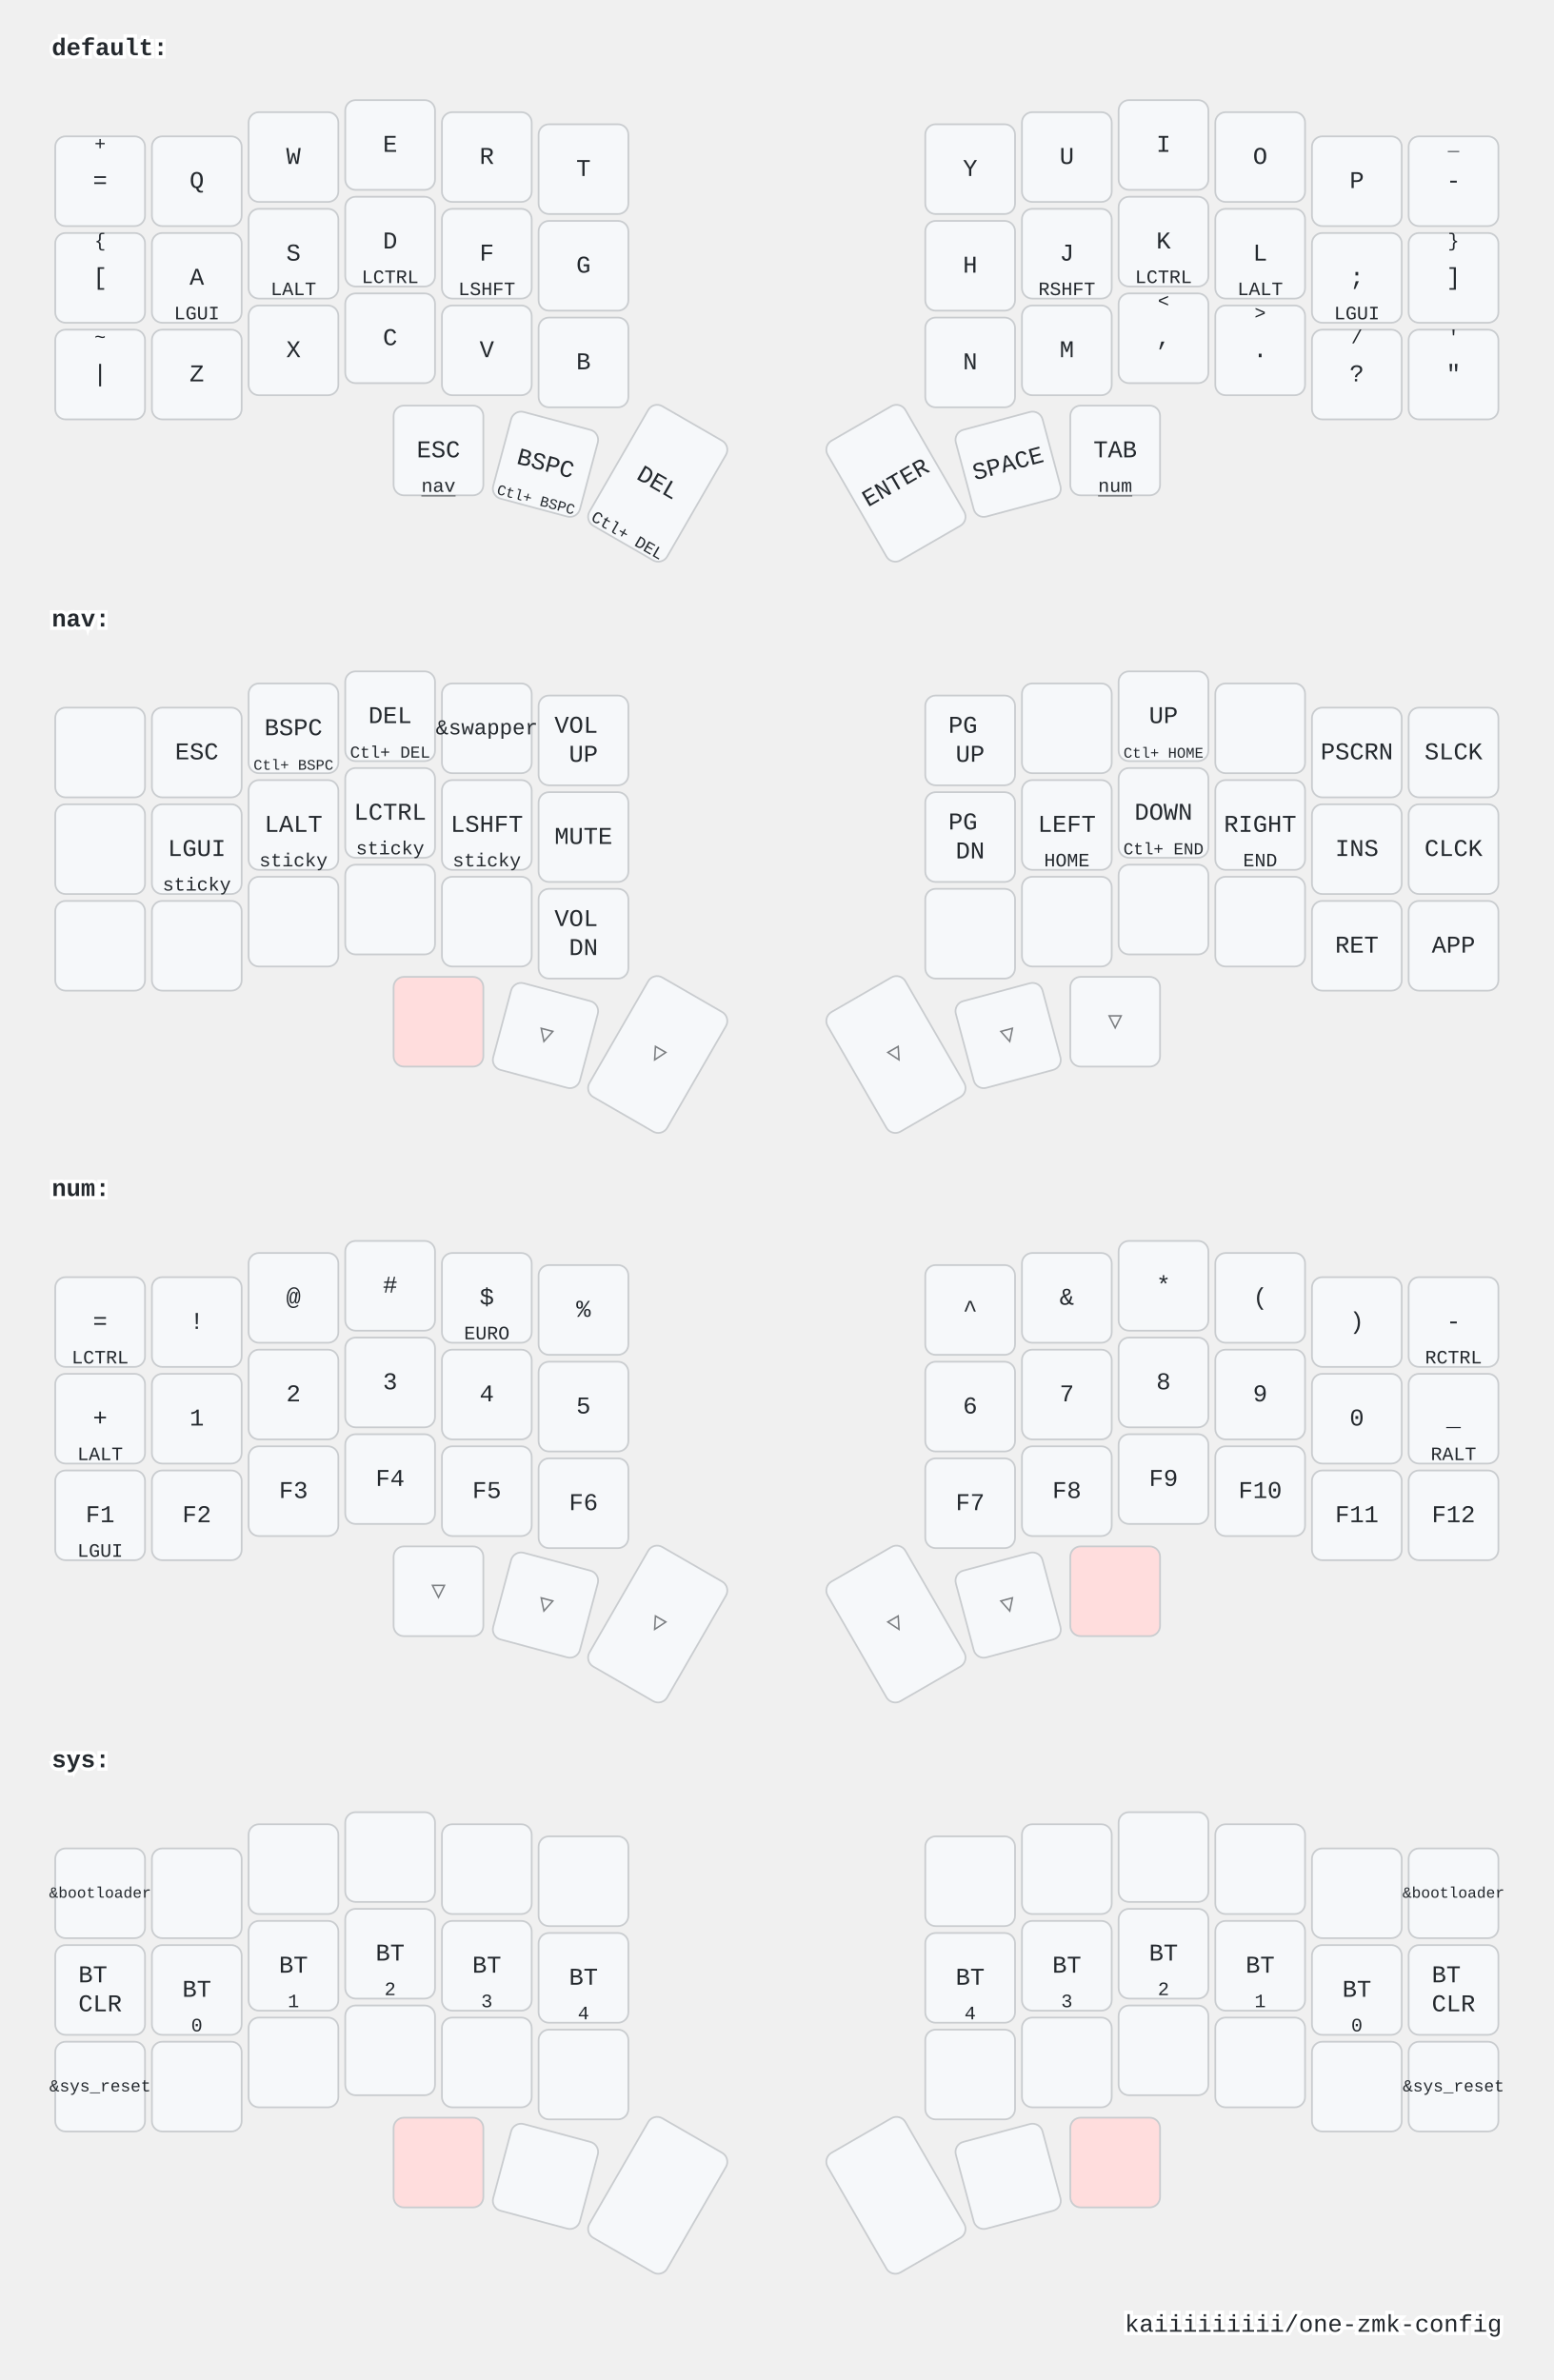
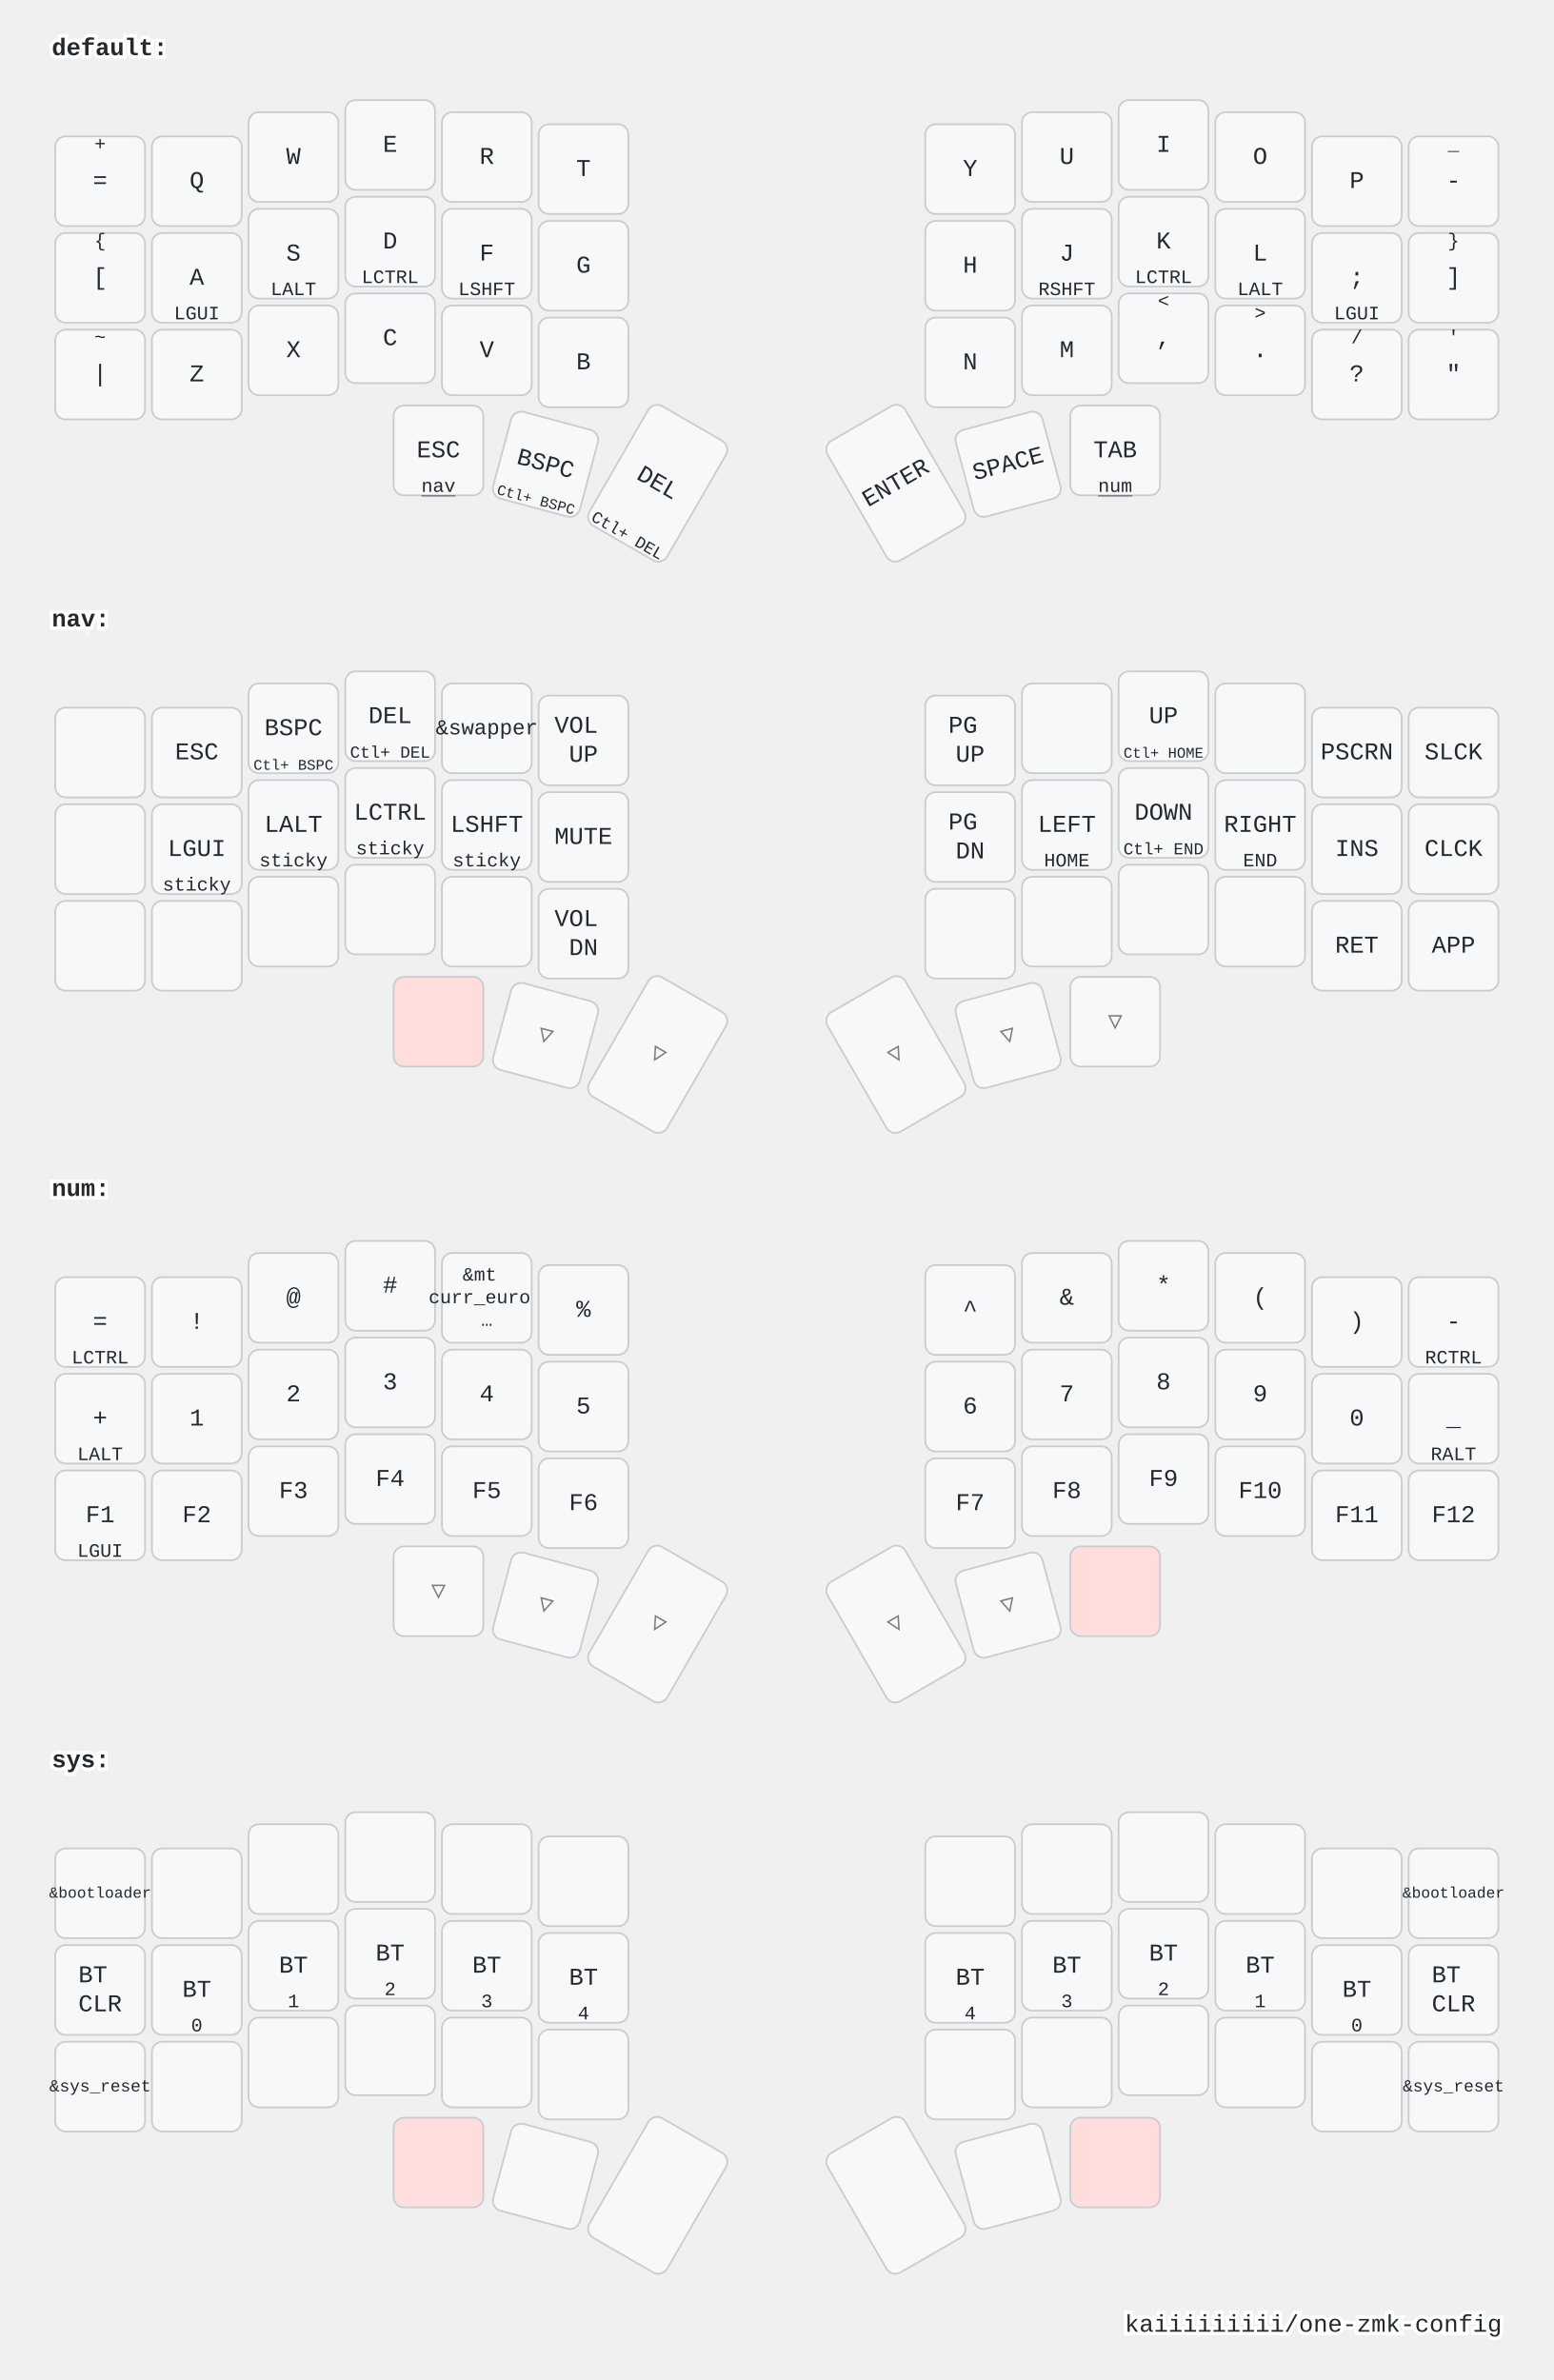
<svg xmlns="http://www.w3.org/2000/svg" width="900" height="1379" viewBox="0 0 900 1379" class="keymap">
  <style>/* inherit to force styles through use tags */
svg path {
    fill: inherit;
}

/* font and background color specifications */
svg.keymap {
    font-family: SFMono-Regular,Consolas,Liberation Mono,Menlo,monospace;
    font-size: 14px;
    font-kerning: normal;
    text-rendering: optimizeLegibility;
    fill: #24292e;
}

/* default key styling */
rect.key {
    fill: #f6f8fa;
}

rect.key, rect.combo {
    stroke: #c9cccf;
    stroke-width: 1;
}

/* default key side styling, only used is draw_key_sides is set */
rect.side {
    filter: brightness(90%);
}

/* color accent for combo boxes */
rect.combo, rect.combo-separate {
    fill: #cdf;
}

/* color accent for held keys */
rect.held, rect.combo.held {
    fill: #fdd;
}

/* color accent for ghost (optional) keys */
rect.ghost, rect.combo.ghost {
    stroke-dasharray: 4, 4;
    stroke-width: 2;
}

text {
    text-anchor: middle;
    dominant-baseline: middle;
}

/* styling for layer labels */
text.label {
    font-weight: bold;
    text-anchor: start;
    stroke: white;
    stroke-width: 4;
    paint-order: stroke;
}

/* styling for optional footer */
text.footer {
    text-anchor: end;
    dominant-baseline: auto;
    stroke: white;
    stroke-width: 4;
    paint-order: stroke;
}

/* styling for combo tap, and key hold/shifted label text */
text.combo, text.hold, text.shifted {
    font-size: 11px;
}

text.hold {
    text-anchor: middle;
    dominant-baseline: auto;
}

text.shifted {
    text-anchor: middle;
    dominant-baseline: hanging;
}

text.layer-activator {
    text-decoration: underline;
}

/* styling for hold/shifted label text in combo box */
text.combo.hold, text.combo.shifted {
    font-size: 8px;
}

/* lighter symbol for transparent keys */
text.trans {
    fill: #7b7e81;
}

/* styling for combo dendrons */
path.combo {
    stroke-width: 1;
    stroke: gray;
    fill: none;
}

/* Start Tabler Icons Cleanup */
/* cannot use height/width with glyphs */
.icon-tabler &gt; path {
    fill: inherit;
    stroke: inherit;
    stroke-width: 2;
}
/* hide tabler's default box */
.icon-tabler &gt; path[stroke="none"][fill="none"] {
    visibility: hidden;
}
/* End Tabler Icons Cleanup */

@media (prefers-color-scheme: dark) {
svg.keymap { fill: #d1d6db; }
rect.key { fill: #3f4750; }
rect.key, rect.combo { stroke: #60666c; }
rect.combo, rect.combo-separate { fill: #1f3d7a; }
rect.held, rect.combo.held { fill: #854747; }
text.label, text.footer { stroke: black; }
text.trans { fill: #7e8184; }
path.combo { stroke: #7f7f7f; }

}</style>
  <g transform="translate(30, 0)" class="layer-default">
    <text x="0" y="28" class="label" id="default">default:</text>
    <g transform="translate(0, 56)">
      <g transform="translate(28, 49)" class="key keypos-0">
        <rect rx="6" ry="6" x="-26" y="-26" width="52" height="52" class="key" />
        <text x="0" y="0" class="key tap">=</text>
        <text x="0" y="-24" class="key shifted">+</text>
      </g>
      <g transform="translate(84, 49)" class="key keypos-1">
        <rect rx="6" ry="6" x="-26" y="-26" width="52" height="52" class="key" />
        <text x="0" y="0" class="key tap">Q</text>
      </g>
      <g transform="translate(140, 35)" class="key keypos-2">
        <rect rx="6" ry="6" x="-26" y="-26" width="52" height="52" class="key" />
        <text x="0" y="0" class="key tap">W</text>
      </g>
      <g transform="translate(196, 28)" class="key keypos-3">
        <rect rx="6" ry="6" x="-26" y="-26" width="52" height="52" class="key" />
        <text x="0" y="0" class="key tap">E</text>
      </g>
      <g transform="translate(252, 35)" class="key keypos-4">
        <rect rx="6" ry="6" x="-26" y="-26" width="52" height="52" class="key" />
        <text x="0" y="0" class="key tap">R</text>
      </g>
      <g transform="translate(308, 42)" class="key keypos-5">
        <rect rx="6" ry="6" x="-26" y="-26" width="52" height="52" class="key" />
        <text x="0" y="0" class="key tap">T</text>
      </g>
      <g transform="translate(532, 42)" class="key keypos-6">
        <rect rx="6" ry="6" x="-26" y="-26" width="52" height="52" class="key" />
        <text x="0" y="0" class="key tap">Y</text>
      </g>
      <g transform="translate(588, 35)" class="key keypos-7">
        <rect rx="6" ry="6" x="-26" y="-26" width="52" height="52" class="key" />
        <text x="0" y="0" class="key tap">U</text>
      </g>
      <g transform="translate(644, 28)" class="key keypos-8">
        <rect rx="6" ry="6" x="-26" y="-26" width="52" height="52" class="key" />
        <text x="0" y="0" class="key tap">I</text>
      </g>
      <g transform="translate(700, 35)" class="key keypos-9">
        <rect rx="6" ry="6" x="-26" y="-26" width="52" height="52" class="key" />
        <text x="0" y="0" class="key tap">O</text>
      </g>
      <g transform="translate(756, 49)" class="key keypos-10">
        <rect rx="6" ry="6" x="-26" y="-26" width="52" height="52" class="key" />
        <text x="0" y="0" class="key tap">P</text>
      </g>
      <g transform="translate(812, 49)" class="key keypos-11">
        <rect rx="6" ry="6" x="-26" y="-26" width="52" height="52" class="key" />
        <text x="0" y="0" class="key tap">-</text>
        <text x="0" y="-24" class="key shifted">_</text>
      </g>
      <g transform="translate(28, 105)" class="key keypos-12">
        <rect rx="6" ry="6" x="-26" y="-26" width="52" height="52" class="key" />
        <text x="0" y="0" class="key tap">[</text>
        <text x="0" y="-24" class="key shifted">{</text>
      </g>
      <g transform="translate(84, 105)" class="key keypos-13">
        <rect rx="6" ry="6" x="-26" y="-26" width="52" height="52" class="key" />
        <text x="0" y="0" class="key tap">A</text>
        <text x="0" y="24" class="key hold">LGUI</text>
      </g>
      <g transform="translate(140, 91)" class="key keypos-14">
        <rect rx="6" ry="6" x="-26" y="-26" width="52" height="52" class="key" />
        <text x="0" y="0" class="key tap">S</text>
        <text x="0" y="24" class="key hold">LALT</text>
      </g>
      <g transform="translate(196, 84)" class="key keypos-15">
        <rect rx="6" ry="6" x="-26" y="-26" width="52" height="52" class="key" />
        <text x="0" y="0" class="key tap">D</text>
        <text x="0" y="24" class="key hold">LCTRL</text>
      </g>
      <g transform="translate(252, 91)" class="key keypos-16">
        <rect rx="6" ry="6" x="-26" y="-26" width="52" height="52" class="key" />
        <text x="0" y="0" class="key tap">F</text>
        <text x="0" y="24" class="key hold">LSHFT</text>
      </g>
      <g transform="translate(308, 98)" class="key keypos-17">
        <rect rx="6" ry="6" x="-26" y="-26" width="52" height="52" class="key" />
        <text x="0" y="0" class="key tap">G</text>
      </g>
      <g transform="translate(532, 98)" class="key keypos-18">
        <rect rx="6" ry="6" x="-26" y="-26" width="52" height="52" class="key" />
        <text x="0" y="0" class="key tap">H</text>
      </g>
      <g transform="translate(588, 91)" class="key keypos-19">
        <rect rx="6" ry="6" x="-26" y="-26" width="52" height="52" class="key" />
        <text x="0" y="0" class="key tap">J</text>
        <text x="0" y="24" class="key hold">RSHFT</text>
      </g>
      <g transform="translate(644, 84)" class="key keypos-20">
        <rect rx="6" ry="6" x="-26" y="-26" width="52" height="52" class="key" />
        <text x="0" y="0" class="key tap">K</text>
        <text x="0" y="24" class="key hold">LCTRL</text>
      </g>
      <g transform="translate(700, 91)" class="key keypos-21">
        <rect rx="6" ry="6" x="-26" y="-26" width="52" height="52" class="key" />
        <text x="0" y="0" class="key tap">L</text>
        <text x="0" y="24" class="key hold">LALT</text>
      </g>
      <g transform="translate(756, 105)" class="key keypos-22">
        <rect rx="6" ry="6" x="-26" y="-26" width="52" height="52" class="key" />
        <text x="0" y="0" class="key tap">;</text>
        <text x="0" y="24" class="key hold">LGUI</text>
      </g>
      <g transform="translate(812, 105)" class="key keypos-23">
        <rect rx="6" ry="6" x="-26" y="-26" width="52" height="52" class="key" />
        <text x="0" y="0" class="key tap">]</text>
        <text x="0" y="-24" class="key shifted">}</text>
      </g>
      <g transform="translate(28, 161)" class="key keypos-24">
        <rect rx="6" ry="6" x="-26" y="-26" width="52" height="52" class="key" />
        <text x="0" y="0" class="key tap">|</text>
        <text x="0" y="-24" class="key shifted">~</text>
      </g>
      <g transform="translate(84, 161)" class="key keypos-25">
        <rect rx="6" ry="6" x="-26" y="-26" width="52" height="52" class="key" />
        <text x="0" y="0" class="key tap">Z</text>
      </g>
      <g transform="translate(140, 147)" class="key keypos-26">
        <rect rx="6" ry="6" x="-26" y="-26" width="52" height="52" class="key" />
        <text x="0" y="0" class="key tap">X</text>
      </g>
      <g transform="translate(196, 140)" class="key keypos-27">
        <rect rx="6" ry="6" x="-26" y="-26" width="52" height="52" class="key" />
        <text x="0" y="0" class="key tap">C</text>
      </g>
      <g transform="translate(252, 147)" class="key keypos-28">
        <rect rx="6" ry="6" x="-26" y="-26" width="52" height="52" class="key" />
        <text x="0" y="0" class="key tap">V</text>
      </g>
      <g transform="translate(308, 154)" class="key keypos-29">
        <rect rx="6" ry="6" x="-26" y="-26" width="52" height="52" class="key" />
        <text x="0" y="0" class="key tap">B</text>
      </g>
      <g transform="translate(532, 154)" class="key keypos-30">
        <rect rx="6" ry="6" x="-26" y="-26" width="52" height="52" class="key" />
        <text x="0" y="0" class="key tap">N</text>
      </g>
      <g transform="translate(588, 147)" class="key keypos-31">
        <rect rx="6" ry="6" x="-26" y="-26" width="52" height="52" class="key" />
        <text x="0" y="0" class="key tap">M</text>
      </g>
      <g transform="translate(644, 140)" class="key keypos-32">
        <rect rx="6" ry="6" x="-26" y="-26" width="52" height="52" class="key" />
        <text x="0" y="0" class="key tap">,</text>
        <text x="0" y="-24" class="key shifted">&lt;</text>
      </g>
      <g transform="translate(700, 147)" class="key keypos-33">
        <rect rx="6" ry="6" x="-26" y="-26" width="52" height="52" class="key" />
        <text x="0" y="0" class="key tap">.</text>
        <text x="0" y="-24" class="key shifted">&gt;</text>
      </g>
      <g transform="translate(756, 161)" class="key keypos-34">
        <rect rx="6" ry="6" x="-26" y="-26" width="52" height="52" class="key" />
        <text x="0" y="0" class="key tap">?</text>
        <text x="0" y="-24" class="key shifted">/</text>
      </g>
      <g transform="translate(812, 161)" class="key keypos-35">
        <rect rx="6" ry="6" x="-26" y="-26" width="52" height="52" class="key" />
        <text x="0" y="0" class="key tap">"</text>
        <text x="0" y="-24" class="key shifted">'</text>
      </g>
      <g transform="translate(224, 205)" class="key keypos-36">
        <rect rx="6" ry="6" x="-26" y="-26" width="52" height="52" class="key" />
        <text x="0" y="0" class="key tap">ESC</text>
        <a href="#nav">
          <text x="0" y="24" class="key hold layer-activator">nav</text>
        </a>
      </g>
      <g transform="translate(286, 213) rotate(15.0)" class="key keypos-37">
        <rect rx="6" ry="6" x="-26" y="-26" width="52" height="52" class="key" />
        <text x="0" y="0" class="key tap">BSPC</text>
        <text x="0" y="24" class="key hold">
          <tspan style="font-size: 78%">Ctl+ BSPC</tspan>
        </text>
      </g>
      <g transform="translate(351, 224) rotate(30.0)" class="key keypos-38">
        <rect rx="6" ry="6" x="-26" y="-40" width="52" height="80" class="key" />
        <text x="0" y="0" class="key tap">DEL</text>
        <text x="0" y="38" class="key hold">
          <tspan style="font-size: 88%">Ctl+ DEL</tspan>
        </text>
      </g>
      <g transform="translate(489, 224) rotate(-30.0)" class="key keypos-39">
        <rect rx="6" ry="6" x="-26" y="-40" width="52" height="80" class="key" />
        <text x="0" y="0" class="key tap">ENTER</text>
      </g>
      <g transform="translate(554, 213) rotate(-15.0)" class="key keypos-40">
        <rect rx="6" ry="6" x="-26" y="-26" width="52" height="52" class="key" />
        <text x="0" y="0" class="key tap">SPACE</text>
      </g>
      <g transform="translate(616, 205)" class="key keypos-41">
        <rect rx="6" ry="6" x="-26" y="-26" width="52" height="52" class="key" />
        <text x="0" y="0" class="key tap">TAB</text>
        <a href="#num">
          <text x="0" y="24" class="key hold layer-activator">num</text>
        </a>
      </g>
    </g>
  </g>
  <g transform="translate(30, 331)" class="layer-nav">
    <text x="0" y="28" class="label" id="nav">nav:</text>
    <g transform="translate(0, 56)">
      <g transform="translate(28, 49)" class="key keypos-0">
        <rect rx="6" ry="6" x="-26" y="-26" width="52" height="52" class="key" />
      </g>
      <g transform="translate(84, 49)" class="key keypos-1">
        <rect rx="6" ry="6" x="-26" y="-26" width="52" height="52" class="key" />
        <text x="0" y="0" class="key tap">ESC</text>
      </g>
      <g transform="translate(140, 35)" class="key keypos-2">
        <rect rx="6" ry="6" x="-26" y="-26" width="52" height="52" class="key" />
        <text x="0" y="0" class="key tap">BSPC</text>
        <text x="0" y="24" class="key hold">
          <tspan style="font-size: 78%">Ctl+ BSPC</tspan>
        </text>
      </g>
      <g transform="translate(196, 28)" class="key keypos-3">
        <rect rx="6" ry="6" x="-26" y="-26" width="52" height="52" class="key" />
        <text x="0" y="0" class="key tap">DEL</text>
        <text x="0" y="24" class="key hold">
          <tspan style="font-size: 88%">Ctl+ DEL</tspan>
        </text>
      </g>
      <g transform="translate(252, 35)" class="key keypos-4">
        <rect rx="6" ry="6" x="-26" y="-26" width="52" height="52" class="key" />
        <text x="0" y="0" class="key tap">
          <tspan style="font-size: 88%">&amp;swapper</tspan>
        </text>
      </g>
      <g transform="translate(308, 42)" class="key keypos-5">
        <rect rx="6" ry="6" x="-26" y="-26" width="52" height="52" class="key" />
        <text x="0" y="0" class="key tap">
          <tspan x="0" dy="-0.6em">VOL</tspan>
          <tspan x="0" dy="1.2em">UP</tspan>
        </text>
      </g>
      <g transform="translate(532, 42)" class="key keypos-6">
        <rect rx="6" ry="6" x="-26" y="-26" width="52" height="52" class="key" />
        <text x="0" y="0" class="key tap">
          <tspan x="0" dy="-0.6em">PG</tspan>
          <tspan x="0" dy="1.2em">UP</tspan>
        </text>
      </g>
      <g transform="translate(588, 35)" class="key keypos-7">
        <rect rx="6" ry="6" x="-26" y="-26" width="52" height="52" class="key" />
      </g>
      <g transform="translate(644, 28)" class="key keypos-8">
        <rect rx="6" ry="6" x="-26" y="-26" width="52" height="52" class="key" />
        <text x="0" y="0" class="key tap">UP</text>
        <text x="0" y="24" class="key hold">
          <tspan style="font-size: 78%">Ctl+ HOME</tspan>
        </text>
      </g>
      <g transform="translate(700, 35)" class="key keypos-9">
        <rect rx="6" ry="6" x="-26" y="-26" width="52" height="52" class="key" />
      </g>
      <g transform="translate(756, 49)" class="key keypos-10">
        <rect rx="6" ry="6" x="-26" y="-26" width="52" height="52" class="key" />
        <text x="0" y="0" class="key tap">PSCRN</text>
      </g>
      <g transform="translate(812, 49)" class="key keypos-11">
        <rect rx="6" ry="6" x="-26" y="-26" width="52" height="52" class="key" />
        <text x="0" y="0" class="key tap">SLCK</text>
      </g>
      <g transform="translate(28, 105)" class="key keypos-12">
        <rect rx="6" ry="6" x="-26" y="-26" width="52" height="52" class="key" />
      </g>
      <g transform="translate(84, 105)" class="key keypos-13">
        <rect rx="6" ry="6" x="-26" y="-26" width="52" height="52" class="key" />
        <text x="0" y="0" class="key tap">LGUI</text>
        <text x="0" y="24" class="key hold">sticky</text>
      </g>
      <g transform="translate(140, 91)" class="key keypos-14">
        <rect rx="6" ry="6" x="-26" y="-26" width="52" height="52" class="key" />
        <text x="0" y="0" class="key tap">LALT</text>
        <text x="0" y="24" class="key hold">sticky</text>
      </g>
      <g transform="translate(196, 84)" class="key keypos-15">
        <rect rx="6" ry="6" x="-26" y="-26" width="52" height="52" class="key" />
        <text x="0" y="0" class="key tap">LCTRL</text>
        <text x="0" y="24" class="key hold">sticky</text>
      </g>
      <g transform="translate(252, 91)" class="key keypos-16">
        <rect rx="6" ry="6" x="-26" y="-26" width="52" height="52" class="key" />
        <text x="0" y="0" class="key tap">LSHFT</text>
        <text x="0" y="24" class="key hold">sticky</text>
      </g>
      <g transform="translate(308, 98)" class="key keypos-17">
        <rect rx="6" ry="6" x="-26" y="-26" width="52" height="52" class="key" />
        <text x="0" y="0" class="key tap">MUTE</text>
      </g>
      <g transform="translate(532, 98)" class="key keypos-18">
        <rect rx="6" ry="6" x="-26" y="-26" width="52" height="52" class="key" />
        <text x="0" y="0" class="key tap">
          <tspan x="0" dy="-0.6em">PG</tspan>
          <tspan x="0" dy="1.2em">DN</tspan>
        </text>
      </g>
      <g transform="translate(588, 91)" class="key keypos-19">
        <rect rx="6" ry="6" x="-26" y="-26" width="52" height="52" class="key" />
        <text x="0" y="0" class="key tap">LEFT</text>
        <text x="0" y="24" class="key hold">HOME</text>
      </g>
      <g transform="translate(644, 84)" class="key keypos-20">
        <rect rx="6" ry="6" x="-26" y="-26" width="52" height="52" class="key" />
        <text x="0" y="0" class="key tap">DOWN</text>
        <text x="0" y="24" class="key hold">
          <tspan style="font-size: 88%">Ctl+ END</tspan>
        </text>
      </g>
      <g transform="translate(700, 91)" class="key keypos-21">
        <rect rx="6" ry="6" x="-26" y="-26" width="52" height="52" class="key" />
        <text x="0" y="0" class="key tap">RIGHT</text>
        <text x="0" y="24" class="key hold">END</text>
      </g>
      <g transform="translate(756, 105)" class="key keypos-22">
        <rect rx="6" ry="6" x="-26" y="-26" width="52" height="52" class="key" />
        <text x="0" y="0" class="key tap">INS</text>
      </g>
      <g transform="translate(812, 105)" class="key keypos-23">
        <rect rx="6" ry="6" x="-26" y="-26" width="52" height="52" class="key" />
        <text x="0" y="0" class="key tap">CLCK</text>
      </g>
      <g transform="translate(28, 161)" class="key keypos-24">
        <rect rx="6" ry="6" x="-26" y="-26" width="52" height="52" class="key" />
      </g>
      <g transform="translate(84, 161)" class="key keypos-25">
        <rect rx="6" ry="6" x="-26" y="-26" width="52" height="52" class="key" />
      </g>
      <g transform="translate(140, 147)" class="key keypos-26">
        <rect rx="6" ry="6" x="-26" y="-26" width="52" height="52" class="key" />
      </g>
      <g transform="translate(196, 140)" class="key keypos-27">
        <rect rx="6" ry="6" x="-26" y="-26" width="52" height="52" class="key" />
      </g>
      <g transform="translate(252, 147)" class="key keypos-28">
        <rect rx="6" ry="6" x="-26" y="-26" width="52" height="52" class="key" />
      </g>
      <g transform="translate(308, 154)" class="key keypos-29">
        <rect rx="6" ry="6" x="-26" y="-26" width="52" height="52" class="key" />
        <text x="0" y="0" class="key tap">
          <tspan x="0" dy="-0.6em">VOL</tspan>
          <tspan x="0" dy="1.2em">DN</tspan>
        </text>
      </g>
      <g transform="translate(532, 154)" class="key keypos-30">
        <rect rx="6" ry="6" x="-26" y="-26" width="52" height="52" class="key" />
      </g>
      <g transform="translate(588, 147)" class="key keypos-31">
        <rect rx="6" ry="6" x="-26" y="-26" width="52" height="52" class="key" />
      </g>
      <g transform="translate(644, 140)" class="key keypos-32">
        <rect rx="6" ry="6" x="-26" y="-26" width="52" height="52" class="key" />
      </g>
      <g transform="translate(700, 147)" class="key keypos-33">
        <rect rx="6" ry="6" x="-26" y="-26" width="52" height="52" class="key" />
      </g>
      <g transform="translate(756, 161)" class="key keypos-34">
        <rect rx="6" ry="6" x="-26" y="-26" width="52" height="52" class="key" />
        <text x="0" y="0" class="key tap">RET</text>
      </g>
      <g transform="translate(812, 161)" class="key keypos-35">
        <rect rx="6" ry="6" x="-26" y="-26" width="52" height="52" class="key" />
        <text x="0" y="0" class="key tap">APP</text>
      </g>
      <g transform="translate(224, 205)" class="key held keypos-36">
        <rect rx="6" ry="6" x="-26" y="-26" width="52" height="52" class="key held" />
      </g>
      <g transform="translate(286, 213) rotate(15.0)" class="key trans keypos-37">
        <rect rx="6" ry="6" x="-26" y="-26" width="52" height="52" class="key trans" />
        <text x="0" y="0" class="key trans tap">▽</text>
      </g>
      <g transform="translate(351, 224) rotate(30.0)" class="key trans keypos-38">
        <rect rx="6" ry="6" x="-26" y="-40" width="52" height="80" class="key trans" />
        <text x="0" y="0" class="key trans tap">▽</text>
      </g>
      <g transform="translate(489, 224) rotate(-30.0)" class="key trans keypos-39">
        <rect rx="6" ry="6" x="-26" y="-40" width="52" height="80" class="key trans" />
        <text x="0" y="0" class="key trans tap">▽</text>
      </g>
      <g transform="translate(554, 213) rotate(-15.0)" class="key trans keypos-40">
        <rect rx="6" ry="6" x="-26" y="-26" width="52" height="52" class="key trans" />
        <text x="0" y="0" class="key trans tap">▽</text>
      </g>
      <g transform="translate(616, 205)" class="key trans keypos-41">
        <rect rx="6" ry="6" x="-26" y="-26" width="52" height="52" class="key trans" />
        <text x="0" y="0" class="key trans tap">▽</text>
      </g>
    </g>
  </g>
  <g transform="translate(30, 661)" class="layer-num">
    <text x="0" y="28" class="label" id="num">num:</text>
    <g transform="translate(0, 56)">
      <g transform="translate(28, 49)" class="key keypos-0">
        <rect rx="6" ry="6" x="-26" y="-26" width="52" height="52" class="key" />
        <text x="0" y="0" class="key tap">=</text>
        <text x="0" y="24" class="key hold">LCTRL</text>
      </g>
      <g transform="translate(84, 49)" class="key keypos-1">
        <rect rx="6" ry="6" x="-26" y="-26" width="52" height="52" class="key" />
        <text x="0" y="0" class="key tap">!</text>
      </g>
      <g transform="translate(140, 35)" class="key keypos-2">
        <rect rx="6" ry="6" x="-26" y="-26" width="52" height="52" class="key" />
        <text x="0" y="0" class="key tap">@</text>
      </g>
      <g transform="translate(196, 28)" class="key keypos-3">
        <rect rx="6" ry="6" x="-26" y="-26" width="52" height="52" class="key" />
        <text x="0" y="0" class="key tap">#</text>
      </g>
      <g transform="translate(252, 35)" class="key keypos-4">
        <rect rx="6" ry="6" x="-26" y="-26" width="52" height="52" class="key" />
-         <text x="0" y="0" class="key tap">$</text>
-         <text x="0" y="24" class="key hold">EURO</text>
+         <text x="0" y="0" class="key tap">
+           <tspan x="0" dy="-1.2em" style="font-size: 78%">&amp;mt</tspan>
+           <tspan x="0" dy="1.2em" style="font-size: 78%">curr_euro</tspan>
+           <tspan x="0" dy="1.2em" style="font-size: 78%">…</tspan>
+         </text>
      </g>
      <g transform="translate(308, 42)" class="key keypos-5">
        <rect rx="6" ry="6" x="-26" y="-26" width="52" height="52" class="key" />
        <text x="0" y="0" class="key tap">%</text>
      </g>
      <g transform="translate(532, 42)" class="key keypos-6">
        <rect rx="6" ry="6" x="-26" y="-26" width="52" height="52" class="key" />
        <text x="0" y="0" class="key tap">^</text>
      </g>
      <g transform="translate(588, 35)" class="key keypos-7">
        <rect rx="6" ry="6" x="-26" y="-26" width="52" height="52" class="key" />
        <text x="0" y="0" class="key tap">&amp;</text>
      </g>
      <g transform="translate(644, 28)" class="key keypos-8">
        <rect rx="6" ry="6" x="-26" y="-26" width="52" height="52" class="key" />
        <text x="0" y="0" class="key tap">*</text>
      </g>
      <g transform="translate(700, 35)" class="key keypos-9">
        <rect rx="6" ry="6" x="-26" y="-26" width="52" height="52" class="key" />
        <text x="0" y="0" class="key tap">(</text>
      </g>
      <g transform="translate(756, 49)" class="key keypos-10">
        <rect rx="6" ry="6" x="-26" y="-26" width="52" height="52" class="key" />
        <text x="0" y="0" class="key tap">)</text>
      </g>
      <g transform="translate(812, 49)" class="key keypos-11">
        <rect rx="6" ry="6" x="-26" y="-26" width="52" height="52" class="key" />
        <text x="0" y="0" class="key tap">-</text>
        <text x="0" y="24" class="key hold">RCTRL</text>
      </g>
      <g transform="translate(28, 105)" class="key keypos-12">
        <rect rx="6" ry="6" x="-26" y="-26" width="52" height="52" class="key" />
        <text x="0" y="0" class="key tap">+</text>
        <text x="0" y="24" class="key hold">LALT</text>
      </g>
      <g transform="translate(84, 105)" class="key keypos-13">
        <rect rx="6" ry="6" x="-26" y="-26" width="52" height="52" class="key" />
        <text x="0" y="0" class="key tap">1</text>
      </g>
      <g transform="translate(140, 91)" class="key keypos-14">
        <rect rx="6" ry="6" x="-26" y="-26" width="52" height="52" class="key" />
        <text x="0" y="0" class="key tap">2</text>
      </g>
      <g transform="translate(196, 84)" class="key keypos-15">
        <rect rx="6" ry="6" x="-26" y="-26" width="52" height="52" class="key" />
        <text x="0" y="0" class="key tap">3</text>
      </g>
      <g transform="translate(252, 91)" class="key keypos-16">
        <rect rx="6" ry="6" x="-26" y="-26" width="52" height="52" class="key" />
        <text x="0" y="0" class="key tap">4</text>
      </g>
      <g transform="translate(308, 98)" class="key keypos-17">
        <rect rx="6" ry="6" x="-26" y="-26" width="52" height="52" class="key" />
        <text x="0" y="0" class="key tap">5</text>
      </g>
      <g transform="translate(532, 98)" class="key keypos-18">
        <rect rx="6" ry="6" x="-26" y="-26" width="52" height="52" class="key" />
        <text x="0" y="0" class="key tap">6</text>
      </g>
      <g transform="translate(588, 91)" class="key keypos-19">
        <rect rx="6" ry="6" x="-26" y="-26" width="52" height="52" class="key" />
        <text x="0" y="0" class="key tap">7</text>
      </g>
      <g transform="translate(644, 84)" class="key keypos-20">
        <rect rx="6" ry="6" x="-26" y="-26" width="52" height="52" class="key" />
        <text x="0" y="0" class="key tap">8</text>
      </g>
      <g transform="translate(700, 91)" class="key keypos-21">
        <rect rx="6" ry="6" x="-26" y="-26" width="52" height="52" class="key" />
        <text x="0" y="0" class="key tap">9</text>
      </g>
      <g transform="translate(756, 105)" class="key keypos-22">
        <rect rx="6" ry="6" x="-26" y="-26" width="52" height="52" class="key" />
        <text x="0" y="0" class="key tap">0</text>
      </g>
      <g transform="translate(812, 105)" class="key keypos-23">
        <rect rx="6" ry="6" x="-26" y="-26" width="52" height="52" class="key" />
        <text x="0" y="0" class="key tap">_</text>
        <text x="0" y="24" class="key hold">RALT</text>
      </g>
      <g transform="translate(28, 161)" class="key keypos-24">
        <rect rx="6" ry="6" x="-26" y="-26" width="52" height="52" class="key" />
        <text x="0" y="0" class="key tap">F1</text>
        <text x="0" y="24" class="key hold">LGUI</text>
      </g>
      <g transform="translate(84, 161)" class="key keypos-25">
        <rect rx="6" ry="6" x="-26" y="-26" width="52" height="52" class="key" />
        <text x="0" y="0" class="key tap">F2</text>
      </g>
      <g transform="translate(140, 147)" class="key keypos-26">
        <rect rx="6" ry="6" x="-26" y="-26" width="52" height="52" class="key" />
        <text x="0" y="0" class="key tap">F3</text>
      </g>
      <g transform="translate(196, 140)" class="key keypos-27">
        <rect rx="6" ry="6" x="-26" y="-26" width="52" height="52" class="key" />
        <text x="0" y="0" class="key tap">F4</text>
      </g>
      <g transform="translate(252, 147)" class="key keypos-28">
        <rect rx="6" ry="6" x="-26" y="-26" width="52" height="52" class="key" />
        <text x="0" y="0" class="key tap">F5</text>
      </g>
      <g transform="translate(308, 154)" class="key keypos-29">
        <rect rx="6" ry="6" x="-26" y="-26" width="52" height="52" class="key" />
        <text x="0" y="0" class="key tap">F6</text>
      </g>
      <g transform="translate(532, 154)" class="key keypos-30">
        <rect rx="6" ry="6" x="-26" y="-26" width="52" height="52" class="key" />
        <text x="0" y="0" class="key tap">F7</text>
      </g>
      <g transform="translate(588, 147)" class="key keypos-31">
        <rect rx="6" ry="6" x="-26" y="-26" width="52" height="52" class="key" />
        <text x="0" y="0" class="key tap">F8</text>
      </g>
      <g transform="translate(644, 140)" class="key keypos-32">
        <rect rx="6" ry="6" x="-26" y="-26" width="52" height="52" class="key" />
        <text x="0" y="0" class="key tap">F9</text>
      </g>
      <g transform="translate(700, 147)" class="key keypos-33">
        <rect rx="6" ry="6" x="-26" y="-26" width="52" height="52" class="key" />
        <text x="0" y="0" class="key tap">F10</text>
      </g>
      <g transform="translate(756, 161)" class="key keypos-34">
        <rect rx="6" ry="6" x="-26" y="-26" width="52" height="52" class="key" />
        <text x="0" y="0" class="key tap">F11</text>
      </g>
      <g transform="translate(812, 161)" class="key keypos-35">
        <rect rx="6" ry="6" x="-26" y="-26" width="52" height="52" class="key" />
        <text x="0" y="0" class="key tap">F12</text>
      </g>
      <g transform="translate(224, 205)" class="key trans keypos-36">
        <rect rx="6" ry="6" x="-26" y="-26" width="52" height="52" class="key trans" />
        <text x="0" y="0" class="key trans tap">▽</text>
      </g>
      <g transform="translate(286, 213) rotate(15.0)" class="key trans keypos-37">
        <rect rx="6" ry="6" x="-26" y="-26" width="52" height="52" class="key trans" />
        <text x="0" y="0" class="key trans tap">▽</text>
      </g>
      <g transform="translate(351, 224) rotate(30.0)" class="key trans keypos-38">
        <rect rx="6" ry="6" x="-26" y="-40" width="52" height="80" class="key trans" />
        <text x="0" y="0" class="key trans tap">▽</text>
      </g>
      <g transform="translate(489, 224) rotate(-30.0)" class="key trans keypos-39">
        <rect rx="6" ry="6" x="-26" y="-40" width="52" height="80" class="key trans" />
        <text x="0" y="0" class="key trans tap">▽</text>
      </g>
      <g transform="translate(554, 213) rotate(-15.0)" class="key trans keypos-40">
        <rect rx="6" ry="6" x="-26" y="-26" width="52" height="52" class="key trans" />
        <text x="0" y="0" class="key trans tap">▽</text>
      </g>
      <g transform="translate(616, 205)" class="key held keypos-41">
        <rect rx="6" ry="6" x="-26" y="-26" width="52" height="52" class="key held" />
      </g>
    </g>
  </g>
  <g transform="translate(30, 992)" class="layer-sys">
    <text x="0" y="28" class="label" id="sys">sys:</text>
    <g transform="translate(0, 56)">
      <g transform="translate(28, 49)" class="key keypos-0">
        <rect rx="6" ry="6" x="-26" y="-26" width="52" height="52" class="key" />
        <text x="0" y="0" class="key tap">
          <tspan style="font-size: 64%">&amp;bootloader</tspan>
        </text>
      </g>
      <g transform="translate(84, 49)" class="key keypos-1">
        <rect rx="6" ry="6" x="-26" y="-26" width="52" height="52" class="key" />
      </g>
      <g transform="translate(140, 35)" class="key keypos-2">
        <rect rx="6" ry="6" x="-26" y="-26" width="52" height="52" class="key" />
      </g>
      <g transform="translate(196, 28)" class="key keypos-3">
        <rect rx="6" ry="6" x="-26" y="-26" width="52" height="52" class="key" />
      </g>
      <g transform="translate(252, 35)" class="key keypos-4">
        <rect rx="6" ry="6" x="-26" y="-26" width="52" height="52" class="key" />
      </g>
      <g transform="translate(308, 42)" class="key keypos-5">
        <rect rx="6" ry="6" x="-26" y="-26" width="52" height="52" class="key" />
      </g>
      <g transform="translate(532, 42)" class="key keypos-6">
        <rect rx="6" ry="6" x="-26" y="-26" width="52" height="52" class="key" />
      </g>
      <g transform="translate(588, 35)" class="key keypos-7">
        <rect rx="6" ry="6" x="-26" y="-26" width="52" height="52" class="key" />
      </g>
      <g transform="translate(644, 28)" class="key keypos-8">
        <rect rx="6" ry="6" x="-26" y="-26" width="52" height="52" class="key" />
      </g>
      <g transform="translate(700, 35)" class="key keypos-9">
        <rect rx="6" ry="6" x="-26" y="-26" width="52" height="52" class="key" />
      </g>
      <g transform="translate(756, 49)" class="key keypos-10">
        <rect rx="6" ry="6" x="-26" y="-26" width="52" height="52" class="key" />
      </g>
      <g transform="translate(812, 49)" class="key keypos-11">
        <rect rx="6" ry="6" x="-26" y="-26" width="52" height="52" class="key" />
        <text x="0" y="0" class="key tap">
          <tspan style="font-size: 64%">&amp;bootloader</tspan>
        </text>
      </g>
      <g transform="translate(28, 105)" class="key keypos-12">
        <rect rx="6" ry="6" x="-26" y="-26" width="52" height="52" class="key" />
        <text x="0" y="0" class="key tap">
          <tspan x="0" dy="-0.6em">BT</tspan>
          <tspan x="0" dy="1.2em">CLR</tspan>
        </text>
      </g>
      <g transform="translate(84, 105)" class="key keypos-13">
        <rect rx="6" ry="6" x="-26" y="-26" width="52" height="52" class="key" />
        <text x="0" y="0" class="key tap">BT</text>
        <text x="0" y="24" class="key hold">0</text>
      </g>
      <g transform="translate(140, 91)" class="key keypos-14">
        <rect rx="6" ry="6" x="-26" y="-26" width="52" height="52" class="key" />
        <text x="0" y="0" class="key tap">BT</text>
        <text x="0" y="24" class="key hold">1</text>
      </g>
      <g transform="translate(196, 84)" class="key keypos-15">
        <rect rx="6" ry="6" x="-26" y="-26" width="52" height="52" class="key" />
        <text x="0" y="0" class="key tap">BT</text>
        <text x="0" y="24" class="key hold">2</text>
      </g>
      <g transform="translate(252, 91)" class="key keypos-16">
        <rect rx="6" ry="6" x="-26" y="-26" width="52" height="52" class="key" />
        <text x="0" y="0" class="key tap">BT</text>
        <text x="0" y="24" class="key hold">3</text>
      </g>
      <g transform="translate(308, 98)" class="key keypos-17">
        <rect rx="6" ry="6" x="-26" y="-26" width="52" height="52" class="key" />
        <text x="0" y="0" class="key tap">BT</text>
        <text x="0" y="24" class="key hold">4</text>
      </g>
      <g transform="translate(532, 98)" class="key keypos-18">
        <rect rx="6" ry="6" x="-26" y="-26" width="52" height="52" class="key" />
        <text x="0" y="0" class="key tap">BT</text>
        <text x="0" y="24" class="key hold">4</text>
      </g>
      <g transform="translate(588, 91)" class="key keypos-19">
        <rect rx="6" ry="6" x="-26" y="-26" width="52" height="52" class="key" />
        <text x="0" y="0" class="key tap">BT</text>
        <text x="0" y="24" class="key hold">3</text>
      </g>
      <g transform="translate(644, 84)" class="key keypos-20">
        <rect rx="6" ry="6" x="-26" y="-26" width="52" height="52" class="key" />
        <text x="0" y="0" class="key tap">BT</text>
        <text x="0" y="24" class="key hold">2</text>
      </g>
      <g transform="translate(700, 91)" class="key keypos-21">
        <rect rx="6" ry="6" x="-26" y="-26" width="52" height="52" class="key" />
        <text x="0" y="0" class="key tap">BT</text>
        <text x="0" y="24" class="key hold">1</text>
      </g>
      <g transform="translate(756, 105)" class="key keypos-22">
        <rect rx="6" ry="6" x="-26" y="-26" width="52" height="52" class="key" />
        <text x="0" y="0" class="key tap">BT</text>
        <text x="0" y="24" class="key hold">0</text>
      </g>
      <g transform="translate(812, 105)" class="key keypos-23">
        <rect rx="6" ry="6" x="-26" y="-26" width="52" height="52" class="key" />
        <text x="0" y="0" class="key tap">
          <tspan x="0" dy="-0.6em">BT</tspan>
          <tspan x="0" dy="1.2em">CLR</tspan>
        </text>
      </g>
      <g transform="translate(28, 161)" class="key keypos-24">
        <rect rx="6" ry="6" x="-26" y="-26" width="52" height="52" class="key" />
        <text x="0" y="0" class="key tap">
          <tspan style="font-size: 70%">&amp;sys_reset</tspan>
        </text>
      </g>
      <g transform="translate(84, 161)" class="key keypos-25">
        <rect rx="6" ry="6" x="-26" y="-26" width="52" height="52" class="key" />
      </g>
      <g transform="translate(140, 147)" class="key keypos-26">
        <rect rx="6" ry="6" x="-26" y="-26" width="52" height="52" class="key" />
      </g>
      <g transform="translate(196, 140)" class="key keypos-27">
        <rect rx="6" ry="6" x="-26" y="-26" width="52" height="52" class="key" />
      </g>
      <g transform="translate(252, 147)" class="key keypos-28">
        <rect rx="6" ry="6" x="-26" y="-26" width="52" height="52" class="key" />
      </g>
      <g transform="translate(308, 154)" class="key keypos-29">
        <rect rx="6" ry="6" x="-26" y="-26" width="52" height="52" class="key" />
      </g>
      <g transform="translate(532, 154)" class="key keypos-30">
        <rect rx="6" ry="6" x="-26" y="-26" width="52" height="52" class="key" />
      </g>
      <g transform="translate(588, 147)" class="key keypos-31">
        <rect rx="6" ry="6" x="-26" y="-26" width="52" height="52" class="key" />
      </g>
      <g transform="translate(644, 140)" class="key keypos-32">
        <rect rx="6" ry="6" x="-26" y="-26" width="52" height="52" class="key" />
      </g>
      <g transform="translate(700, 147)" class="key keypos-33">
        <rect rx="6" ry="6" x="-26" y="-26" width="52" height="52" class="key" />
      </g>
      <g transform="translate(756, 161)" class="key keypos-34">
        <rect rx="6" ry="6" x="-26" y="-26" width="52" height="52" class="key" />
      </g>
      <g transform="translate(812, 161)" class="key keypos-35">
        <rect rx="6" ry="6" x="-26" y="-26" width="52" height="52" class="key" />
        <text x="0" y="0" class="key tap">
          <tspan style="font-size: 70%">&amp;sys_reset</tspan>
        </text>
      </g>
      <g transform="translate(224, 205)" class="key held keypos-36">
        <rect rx="6" ry="6" x="-26" y="-26" width="52" height="52" class="key held" />
      </g>
      <g transform="translate(286, 213) rotate(15.0)" class="key keypos-37">
        <rect rx="6" ry="6" x="-26" y="-26" width="52" height="52" class="key" />
      </g>
      <g transform="translate(351, 224) rotate(30.0)" class="key keypos-38">
        <rect rx="6" ry="6" x="-26" y="-40" width="52" height="80" class="key" />
      </g>
      <g transform="translate(489, 224) rotate(-30.0)" class="key keypos-39">
        <rect rx="6" ry="6" x="-26" y="-40" width="52" height="80" class="key" />
      </g>
      <g transform="translate(554, 213) rotate(-15.0)" class="key keypos-40">
        <rect rx="6" ry="6" x="-26" y="-26" width="52" height="52" class="key" />
      </g>
      <g transform="translate(616, 205)" class="key held keypos-41">
        <rect rx="6" ry="6" x="-26" y="-26" width="52" height="52" class="key held" />
      </g>
    </g>
  </g>
  <text x="870.0" y="1351.0" class="footer">kaiiiiiiiii/one-zmk-config</text>
</svg>
